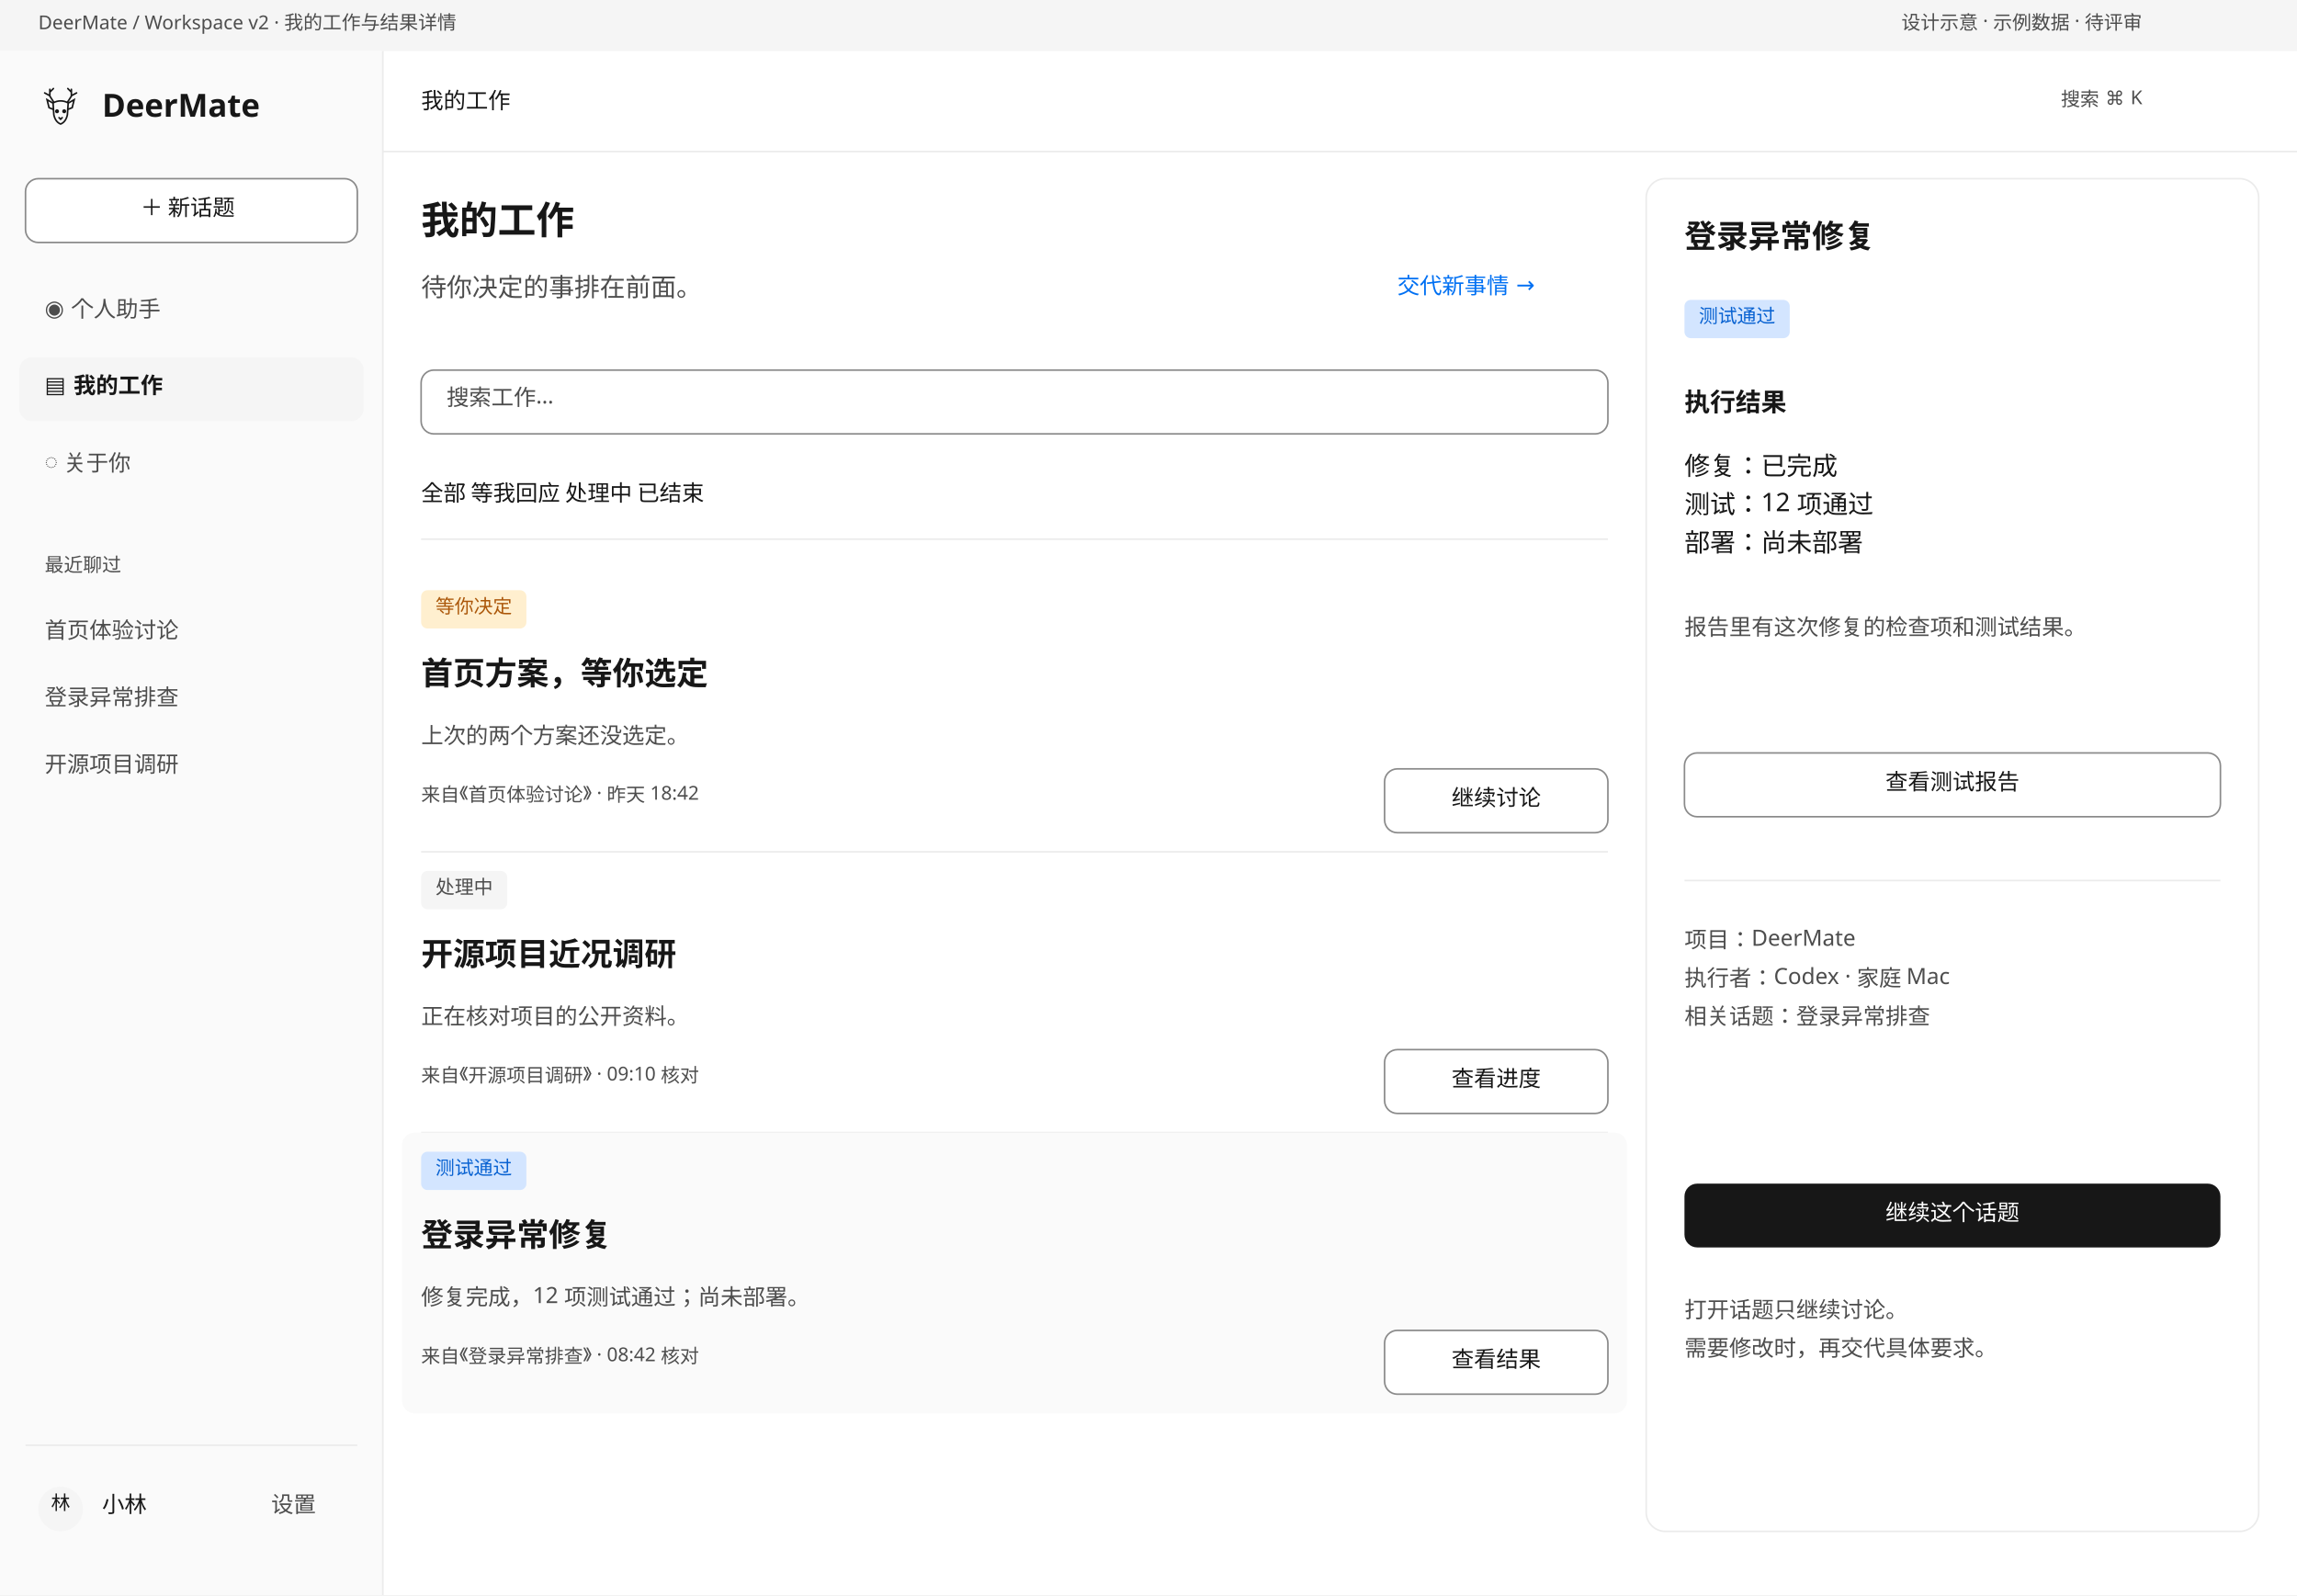
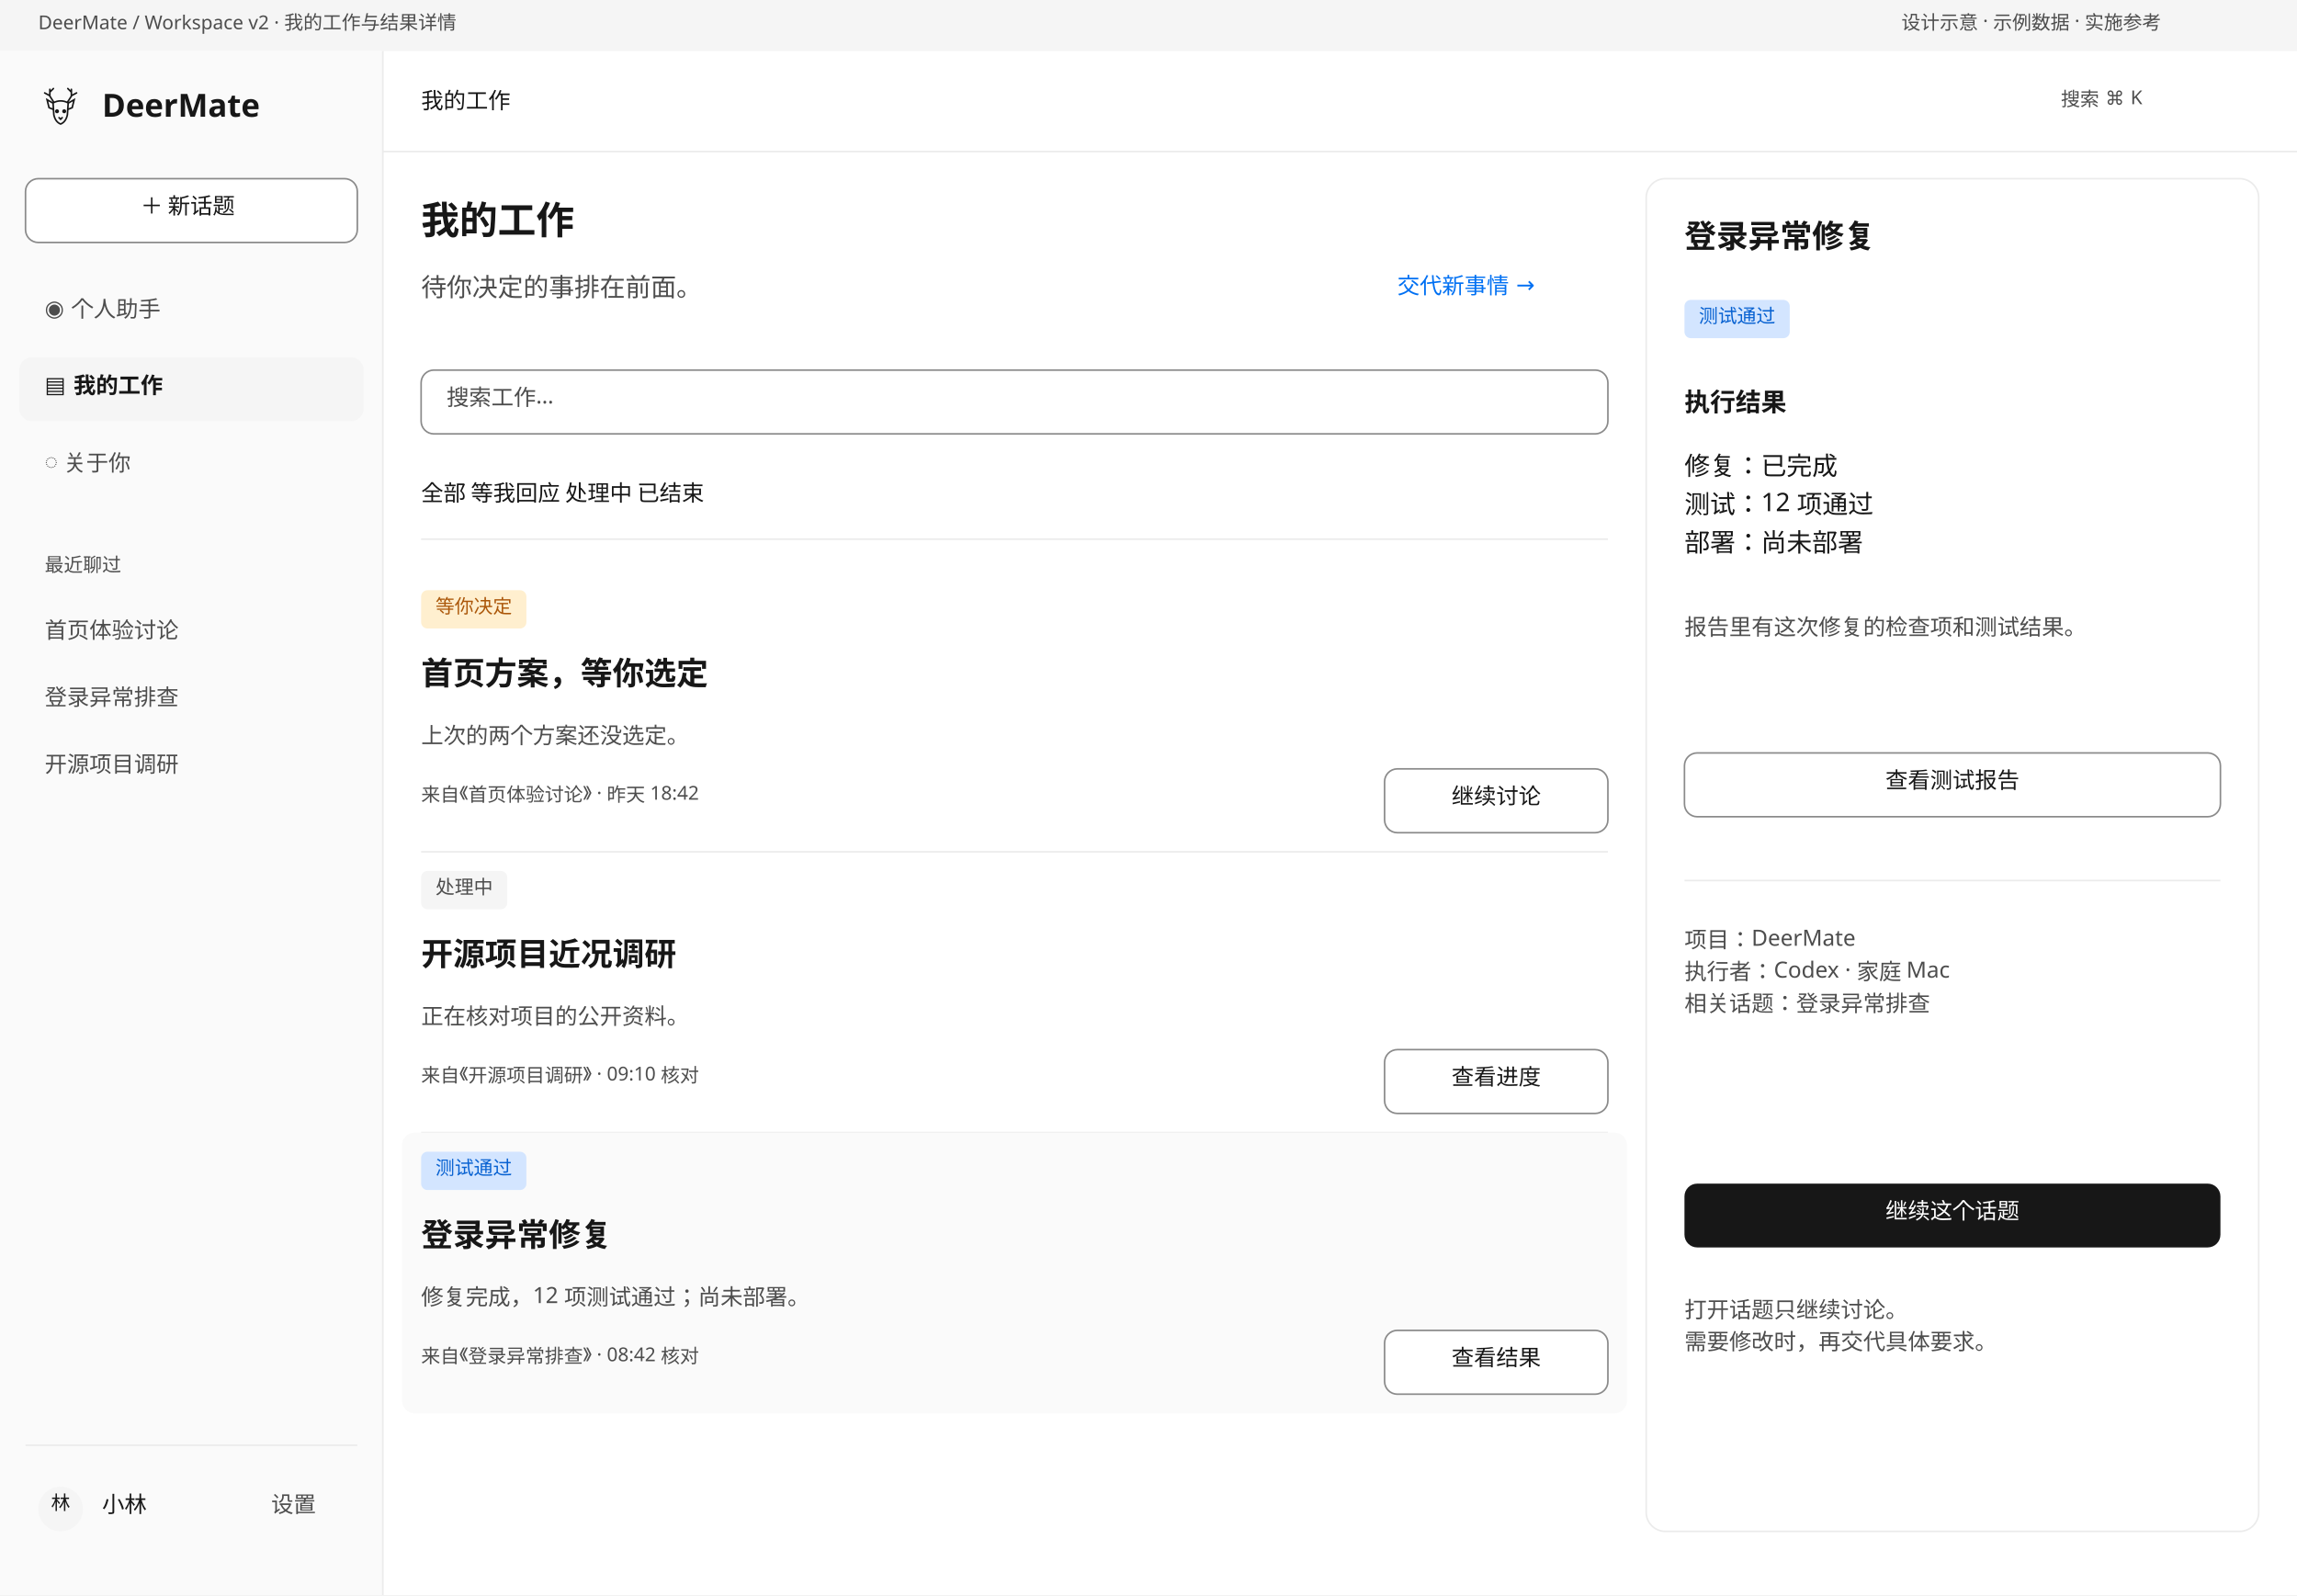
<svg xmlns="http://www.w3.org/2000/svg" width="1440" height="1000" viewBox="0 0 1440 1000" role="img">
  <rect x="0" y="0" width="1440" height="1000" rx="0" fill="#ffffff" />
  <rect x="0" y="0" width="1440" height="32" rx="0" fill="#f5f5f5" />
  <text x="24" y="18.32" font-family="Arial Unicode MS, PingFang SC, system-ui, sans-serif" font-size="12" font-weight="400" fill="#4d4d4d">DeerMate / Workspace v2  ·  我的工作与结果详情</text>
-   <text x="1192" y="18.32" font-family="Arial Unicode MS, PingFang SC, system-ui, sans-serif" font-size="12" font-weight="400" fill="#4d4d4d">设计示意 · 示例数据 · 待评审</text>
+   <text x="1192" y="18.32" font-family="Arial Unicode MS, PingFang SC, system-ui, sans-serif" font-size="12" font-weight="400" fill="#4d4d4d">设计示意 · 示例数据 · 实施参考</text>
  <rect x="0" y="32" width="240" height="968" rx="0" fill="#fafafa" />
  <path d="M240 32 L240 1000" fill="none" stroke="#ebebeb" />
  <g transform="translate(22 51) scale(0.25)" fill="none" stroke="#171717" stroke-width="4" stroke-linecap="round">
    <path d="M46 51 37 37 37 20M37 36 24 29M37 27 46 18M82 51 91 37 91 20M91 36 104 29M91 27 82 18" />
    <path d="M44 54 30 46 35 66 45 70M84 54 98 46 93 66 83 70M45 54Q64 44 83 54L81 84Q77 102 64 107Q51 102 47 84Z" />
    <circle cx="55" cy="75" r="3" fill="#171717" />
    <circle cx="73" cy="75" r="3" fill="#171717" />
    <path d="M60 91 64 95 68 91" />
  </g>
  <text x="64" y="73.2" font-family="Arial Unicode MS, PingFang SC, system-ui, sans-serif" font-size="20" font-weight="600" fill="#171717">DeerMate</text>
  <rect x="16" y="112" width="208" height="40" rx="8" fill="#ffffff" stroke="#8a8a8a" />
-   <text x="88.11" y="135.04" font-family="Arial Unicode MS, PingFang SC, system-ui, sans-serif" font-size="14" font-weight="500" fill="#171717">＋  新话题</text>
+   <text x="88.11" y="134.04" font-family="Arial Unicode MS, PingFang SC, system-ui, sans-serif" font-size="14" font-weight="500" fill="#171717">＋  新话题</text>
  <text x="28" y="198.04" font-family="Arial Unicode MS, PingFang SC, system-ui, sans-serif" font-size="14" font-weight="400" fill="#4d4d4d">◉  个人助手</text>
  <rect x="12" y="224" width="216" height="40" rx="8" fill="#f5f5f5" />
  <text x="28" y="246.04" font-family="Arial Unicode MS, PingFang SC, system-ui, sans-serif" font-size="14" font-weight="600" fill="#171717">▤  我的工作</text>
  <text x="28" y="294.04" font-family="Arial Unicode MS, PingFang SC, system-ui, sans-serif" font-size="14" font-weight="400" fill="#4d4d4d">◌  关于你</text>
  <text x="28" y="358.32" font-family="Arial Unicode MS, PingFang SC, system-ui, sans-serif" font-size="12" font-weight="400" fill="#4d4d4d">最近聊过</text>
  <text x="28" y="400.04" font-family="Arial Unicode MS, PingFang SC, system-ui, sans-serif" font-size="14" font-weight="400" fill="#4d4d4d">首页体验讨论</text>
  <text x="28" y="442.04" font-family="Arial Unicode MS, PingFang SC, system-ui, sans-serif" font-size="14" font-weight="400" fill="#4d4d4d">登录异常排查</text>
  <text x="28" y="484.04" font-family="Arial Unicode MS, PingFang SC, system-ui, sans-serif" font-size="14" font-weight="400" fill="#4d4d4d">开源项目调研</text>
  <path d="M16 906 L224 906" fill="none" stroke="#ebebeb" />
  <rect x="24" y="932" width="28" height="28" rx="14" fill="#f5f5f5" />
  <text x="32" y="946.32" font-family="Arial Unicode MS, PingFang SC, system-ui, sans-serif" font-size="12" font-weight="400" fill="#171717">林</text>
  <text x="64" y="948.04" font-family="Arial Unicode MS, PingFang SC, system-ui, sans-serif" font-size="14" font-weight="400" fill="#171717">小林</text>
  <text x="170" y="948.04" font-family="Arial Unicode MS, PingFang SC, system-ui, sans-serif" font-size="14" font-weight="400" fill="#4d4d4d">设置</text>
  <path d="M240 95 L1440 95" fill="none" stroke="#ebebeb" />
  <text x="264" y="68.04" font-family="Arial Unicode MS, PingFang SC, system-ui, sans-serif" font-size="14" font-weight="500" fill="#171717">我的工作</text>
  <text x="1292" y="66.32" font-family="Arial Unicode MS, PingFang SC, system-ui, sans-serif" font-size="12" font-weight="400" fill="#4d4d4d">搜索   ⌘ K</text>
  <text x="264" y="146.64" font-family="Arial Unicode MS, PingFang SC, system-ui, sans-serif" font-size="24" font-weight="600" fill="#171717">我的工作</text>
  <text x="264" y="185.76" font-family="Arial Unicode MS, PingFang SC, system-ui, sans-serif" font-size="16" font-weight="400" fill="#4d4d4d">待你决定的事排在前面。</text>
  <text x="876" y="184.04" font-family="Arial Unicode MS, PingFang SC, system-ui, sans-serif" font-size="14" font-weight="400" fill="#0070f3">交代新事情 →</text>
  <rect x="264" y="232" width="744" height="40" rx="8" fill="#ffffff" stroke="#8a8a8a" />
  <text x="280" y="254.04" font-family="Arial Unicode MS, PingFang SC, system-ui, sans-serif" font-size="14" font-weight="400" fill="#4d4d4d">搜索工作…</text>
  <text x="264" y="314.04" font-family="Arial Unicode MS, PingFang SC, system-ui, sans-serif" font-size="14" font-weight="500" fill="#171717">全部    等我回应    处理中    已结束</text>
  <path d="M264 338 L1008 338" fill="none" stroke="#ebebeb" />
  <rect x="264" y="370" width="66" height="24" rx="4" fill="#ffefcf" />
  <text x="273" y="384.32" font-family="Arial Unicode MS, PingFang SC, system-ui, sans-serif" font-size="12" font-weight="500" fill="#ab570a">等你决定</text>
  <text x="264" y="429.2" font-family="Arial Unicode MS, PingFang SC, system-ui, sans-serif" font-size="20" font-weight="600" fill="#171717">首页方案，等你选定</text>
  <text x="264" y="466.04" font-family="Arial Unicode MS, PingFang SC, system-ui, sans-serif" font-size="14" font-weight="400" fill="#4d4d4d">上次的两个方案还没选定。</text>
  <text x="264" y="502.32" font-family="Arial Unicode MS, PingFang SC, system-ui, sans-serif" font-size="12" font-weight="400" fill="#4d4d4d">来自《首页体验讨论》 · 昨天 18:42</text>
  <rect x="868" y="482" width="140" height="40" rx="8" fill="#ffffff" stroke="#8a8a8a" />
-   <text x="910" y="505.04" font-family="Arial Unicode MS, PingFang SC, system-ui, sans-serif" font-size="14" font-weight="500" fill="#171717">继续讨论</text>
+   <text x="910" y="504.04" font-family="Arial Unicode MS, PingFang SC, system-ui, sans-serif" font-size="14" font-weight="500" fill="#171717">继续讨论</text>
  <path d="M264 534 L1008 534" fill="none" stroke="#ebebeb" />
  <rect x="264" y="546" width="54" height="24" rx="4" fill="#f5f5f5" />
  <text x="273" y="560.32" font-family="Arial Unicode MS, PingFang SC, system-ui, sans-serif" font-size="12" font-weight="500" fill="#4d4d4d">处理中</text>
  <text x="264" y="605.2" font-family="Arial Unicode MS, PingFang SC, system-ui, sans-serif" font-size="20" font-weight="600" fill="#171717">开源项目近况调研</text>
  <text x="264" y="642.04" font-family="Arial Unicode MS, PingFang SC, system-ui, sans-serif" font-size="14" font-weight="400" fill="#4d4d4d">正在核对项目的公开资料。</text>
  <text x="264" y="678.32" font-family="Arial Unicode MS, PingFang SC, system-ui, sans-serif" font-size="12" font-weight="400" fill="#4d4d4d">来自《开源项目调研》 · 09:10 核对</text>
  <rect x="868" y="658" width="140" height="40" rx="8" fill="#ffffff" stroke="#8a8a8a" />
-   <text x="910" y="681.04" font-family="Arial Unicode MS, PingFang SC, system-ui, sans-serif" font-size="14" font-weight="500" fill="#171717">查看进度</text>
+   <text x="910" y="680.04" font-family="Arial Unicode MS, PingFang SC, system-ui, sans-serif" font-size="14" font-weight="500" fill="#171717">查看进度</text>
  <path d="M264 710 L1008 710" fill="none" stroke="#ebebeb" />
  <rect x="252" y="710" width="768" height="176" rx="8" fill="#fafafa" />
  <rect x="264" y="722" width="66" height="24" rx="4" fill="#d3e5ff" />
  <text x="273" y="736.32" font-family="Arial Unicode MS, PingFang SC, system-ui, sans-serif" font-size="12" font-weight="500" fill="#0761d1">测试通过</text>
  <text x="264" y="781.2" font-family="Arial Unicode MS, PingFang SC, system-ui, sans-serif" font-size="20" font-weight="600" fill="#171717">登录异常修复</text>
  <text x="264" y="818.04" font-family="Arial Unicode MS, PingFang SC, system-ui, sans-serif" font-size="14" font-weight="400" fill="#4d4d4d">修复完成，12 项测试通过；尚未部署。</text>
  <text x="264" y="854.32" font-family="Arial Unicode MS, PingFang SC, system-ui, sans-serif" font-size="12" font-weight="400" fill="#4d4d4d">来自《登录异常排查》 · 08:42 核对</text>
  <rect x="868" y="834" width="140" height="40" rx="8" fill="#ffffff" stroke="#8a8a8a" />
-   <text x="910" y="857.04" font-family="Arial Unicode MS, PingFang SC, system-ui, sans-serif" font-size="14" font-weight="500" fill="#171717">查看结果</text>
+   <text x="910" y="856.04" font-family="Arial Unicode MS, PingFang SC, system-ui, sans-serif" font-size="14" font-weight="500" fill="#171717">查看结果</text>
  <rect x="1032" y="112" width="384" height="848" rx="12" fill="#ffffff" stroke="#ebebeb" />
  <text x="1056" y="155.2" font-family="Arial Unicode MS, PingFang SC, system-ui, sans-serif" font-size="20" font-weight="600" fill="#171717">登录异常修复</text>
  <rect x="1056" y="188" width="66" height="24" rx="4" fill="#d3e5ff" />
  <text x="1065" y="202.32" font-family="Arial Unicode MS, PingFang SC, system-ui, sans-serif" font-size="12" font-weight="500" fill="#0761d1">测试通过</text>
  <text x="1056" y="257.76" font-family="Arial Unicode MS, PingFang SC, system-ui, sans-serif" font-size="16" font-weight="600" fill="#171717">执行结果</text>
  <text x="1056" y="297.76" font-family="Arial Unicode MS, PingFang SC, system-ui, sans-serif" font-size="16" font-weight="400" fill="#171717">修复：已完成</text>
  <text x="1056" y="321.76" font-family="Arial Unicode MS, PingFang SC, system-ui, sans-serif" font-size="16" font-weight="400" fill="#171717">测试：12 项通过</text>
  <text x="1056" y="345.76" font-family="Arial Unicode MS, PingFang SC, system-ui, sans-serif" font-size="16" font-weight="400" fill="#171717">部署：尚未部署</text>
  <text x="1056" y="398.04" font-family="Arial Unicode MS, PingFang SC, system-ui, sans-serif" font-size="14" font-weight="400" fill="#4d4d4d">报告里有这次修复的检查项和测试结果。</text>
  <rect x="1056" y="472" width="336" height="40" rx="8" fill="#ffffff" stroke="#8a8a8a" />
-   <text x="1182" y="495.04" font-family="Arial Unicode MS, PingFang SC, system-ui, sans-serif" font-size="14" font-weight="500" fill="#171717">查看测试报告</text>
+   <text x="1182" y="494.04" font-family="Arial Unicode MS, PingFang SC, system-ui, sans-serif" font-size="14" font-weight="500" fill="#171717">查看测试报告</text>
  <path d="M1056 552 L1392 552" fill="none" stroke="#ebebeb" />
  <text x="1056" y="594.04" font-family="Arial Unicode MS, PingFang SC, system-ui, sans-serif" font-size="14" font-weight="400" fill="#4d4d4d">项目：DeerMate</text>
-   <text x="1056" y="618.04" font-family="Arial Unicode MS, PingFang SC, system-ui, sans-serif" font-size="14" font-weight="400" fill="#4d4d4d">执行者：Codex · 家庭 Mac</text>
-   <text x="1056" y="642.04" font-family="Arial Unicode MS, PingFang SC, system-ui, sans-serif" font-size="14" font-weight="400" fill="#4d4d4d">相关话题：登录异常排查</text>
+   <text x="1056" y="614.04" font-family="Arial Unicode MS, PingFang SC, system-ui, sans-serif" font-size="14" font-weight="400" fill="#4d4d4d">执行者：Codex · 家庭 Mac</text>
+   <text x="1056" y="634.04" font-family="Arial Unicode MS, PingFang SC, system-ui, sans-serif" font-size="14" font-weight="400" fill="#4d4d4d">相关话题：登录异常排查</text>
  <rect x="1056" y="742" width="336" height="40" rx="8" fill="#171717" />
-   <text x="1182" y="765.04" font-family="Arial Unicode MS, PingFang SC, system-ui, sans-serif" font-size="14" font-weight="500" fill="#ffffff">继续这个话题</text>
+   <text x="1182" y="764.04" font-family="Arial Unicode MS, PingFang SC, system-ui, sans-serif" font-size="14" font-weight="500" fill="#ffffff">继续这个话题</text>
  <text x="1056" y="826.04" font-family="Arial Unicode MS, PingFang SC, system-ui, sans-serif" font-size="14" font-weight="400" fill="#4d4d4d">打开话题只继续讨论。</text>
-   <text x="1056" y="850.04" font-family="Arial Unicode MS, PingFang SC, system-ui, sans-serif" font-size="14" font-weight="400" fill="#4d4d4d">需要修改时，再交代具体要求。</text>
+   <text x="1056" y="846.04" font-family="Arial Unicode MS, PingFang SC, system-ui, sans-serif" font-size="14" font-weight="400" fill="#4d4d4d">需要修改时，再交代具体要求。</text>
</svg>
